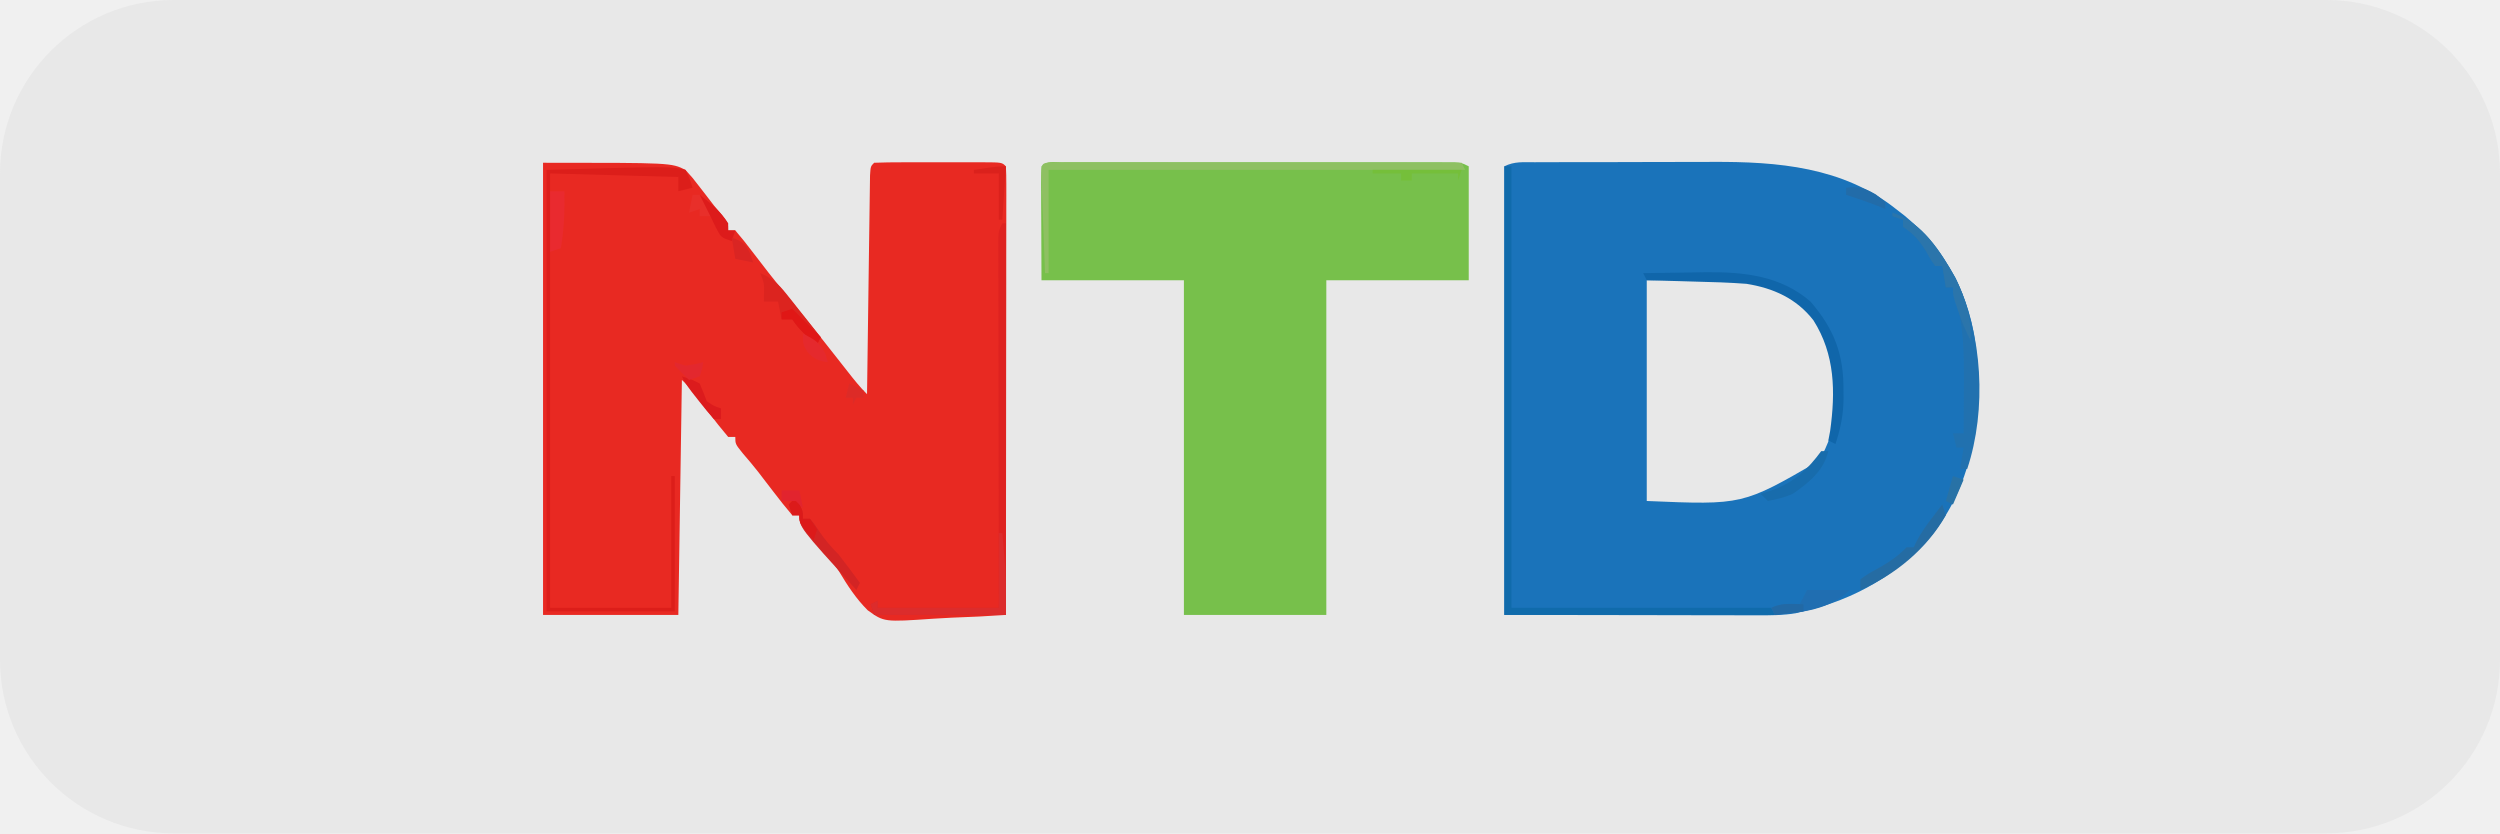
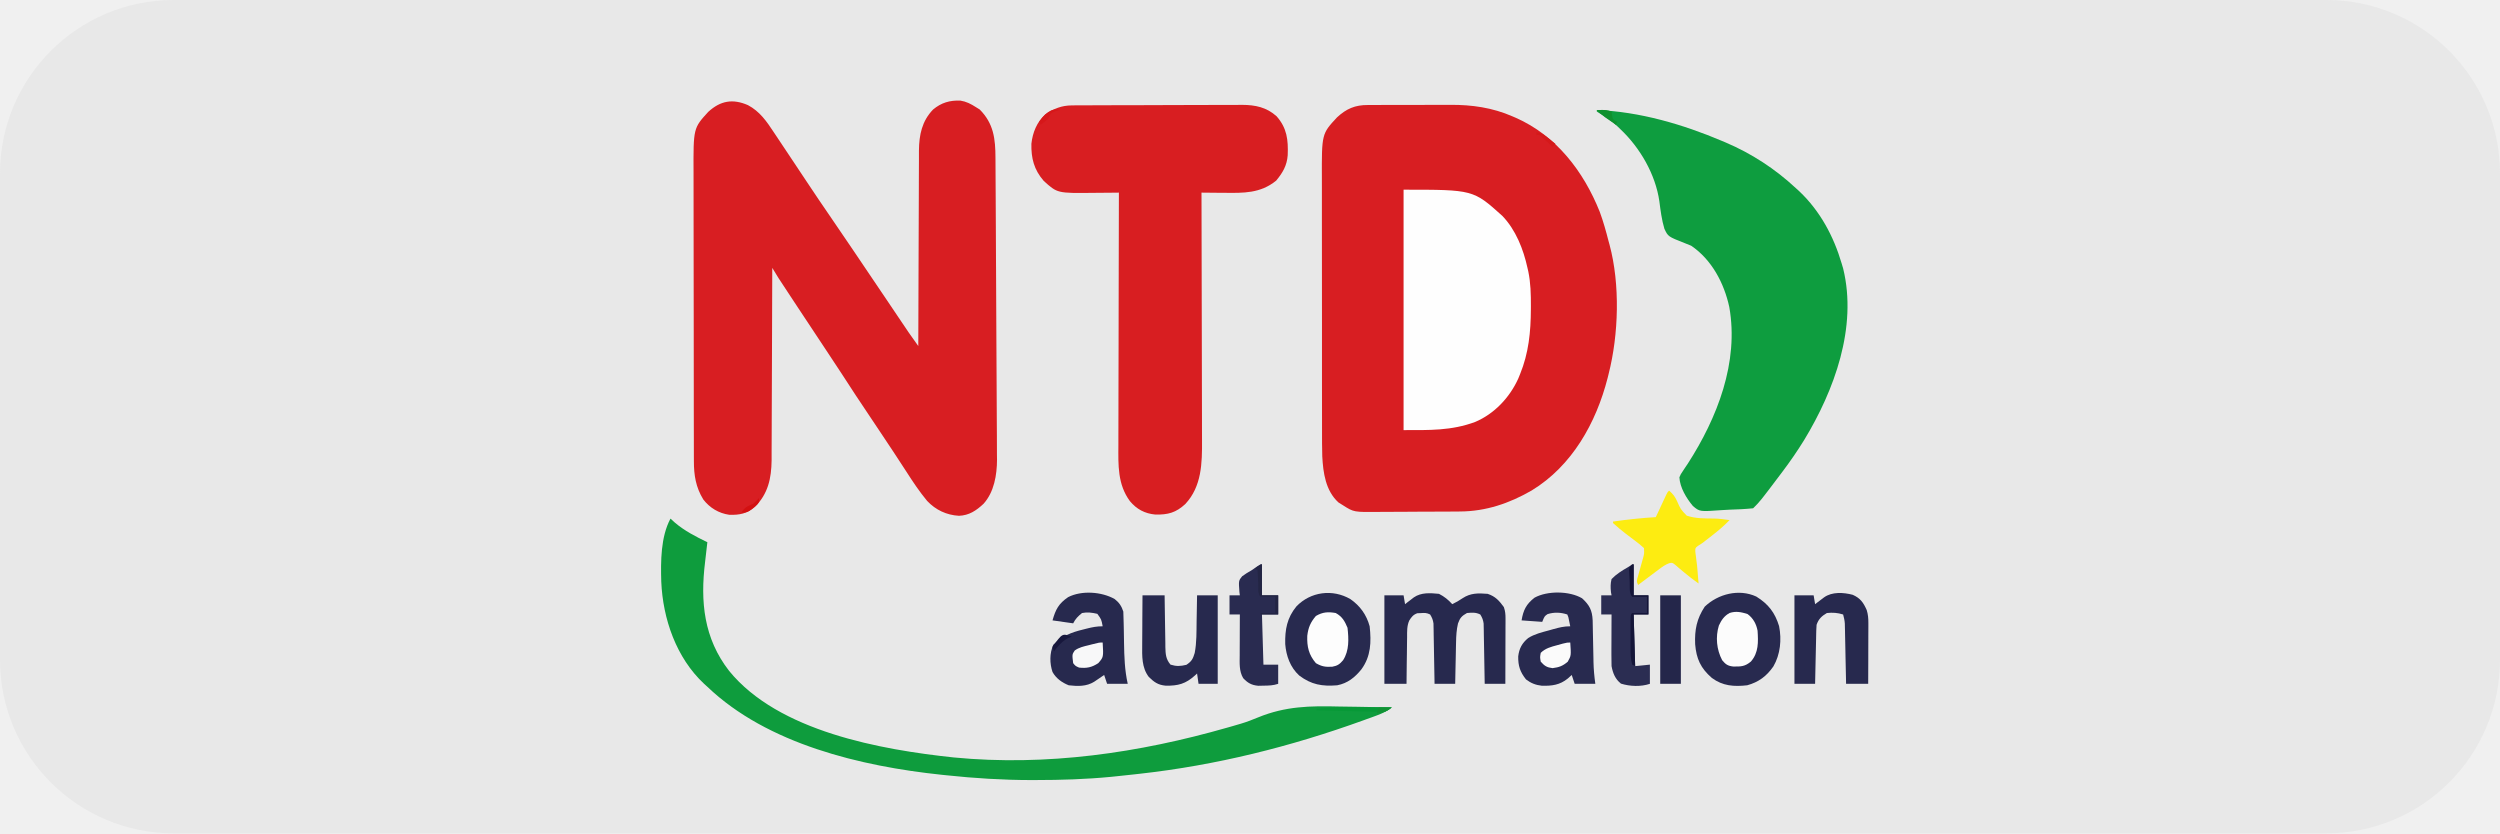
<svg xmlns="http://www.w3.org/2000/svg" width="144" height="48" viewBox="0 0 144 48" fill="none">
-   <g clip-path="url(#clip0_268_148)">
+   <g clip-path="url(#clip0_274_185)">
    <rect width="144" height="48" rx="10" fill="#E8E8E8" />
-     <path d="M31.279 9.375C38.662 9.375 38.662 9.375 39.482 9.785C39.893 10.238 39.893 10.238 40.303 10.772C40.438 10.947 40.573 11.122 40.713 11.302C40.848 11.478 40.984 11.654 41.123 11.836C41.352 12.11 41.352 12.11 41.584 12.39C41.943 12.861 41.943 12.861 41.943 13.272C42.079 13.272 42.214 13.272 42.353 13.272C42.699 13.674 43.021 14.079 43.34 14.502C43.544 14.767 43.749 15.032 43.953 15.297C44.06 15.436 44.168 15.575 44.278 15.718C44.822 16.416 45.382 17.099 45.942 17.783C46.919 18.979 47.881 20.186 48.829 21.405C49.184 21.861 49.532 22.296 49.941 22.705C49.944 22.541 49.946 22.377 49.948 22.208C49.968 20.666 49.989 19.124 50.011 17.582C50.022 16.789 50.033 15.996 50.043 15.203C50.053 14.439 50.064 13.674 50.075 12.91C50.08 12.617 50.083 12.325 50.087 12.033C50.092 11.624 50.098 11.216 50.104 10.808C50.108 10.576 50.111 10.343 50.114 10.103C50.147 9.58 50.147 9.58 50.352 9.375C50.896 9.354 51.435 9.347 51.979 9.348C52.142 9.348 52.306 9.348 52.474 9.347C52.819 9.347 53.165 9.348 53.51 9.348C54.041 9.35 54.571 9.348 55.102 9.347C55.437 9.347 55.772 9.348 56.107 9.348C56.266 9.348 56.426 9.347 56.591 9.347C57.711 9.352 57.711 9.352 57.94 9.58C57.959 9.915 57.964 10.251 57.964 10.586C57.965 10.912 57.965 10.912 57.965 11.246C57.964 11.486 57.964 11.727 57.963 11.976C57.963 12.228 57.963 12.48 57.963 12.739C57.963 13.432 57.962 14.126 57.96 14.819C57.959 15.543 57.959 16.266 57.959 16.99C57.958 18.361 57.956 19.732 57.954 21.104C57.952 22.664 57.951 24.225 57.95 25.786C57.948 28.997 57.944 32.209 57.94 35.42C56.9 35.492 55.863 35.543 54.822 35.578C54.469 35.592 54.116 35.612 53.764 35.637C50.925 35.833 50.925 35.833 49.979 35.151C49.312 34.487 48.819 33.731 48.338 32.927C47.929 32.289 47.429 31.732 46.929 31.165C46.045 30.136 46.045 30.136 46.045 29.678C45.91 29.678 45.774 29.678 45.635 29.678C45.256 29.232 44.898 28.785 44.545 28.319C44.35 28.064 44.154 27.81 43.958 27.555C43.815 27.367 43.815 27.367 43.668 27.176C43.386 26.816 43.092 26.469 42.793 26.123C42.353 25.576 42.353 25.576 42.353 25.166C42.218 25.166 42.083 25.166 41.943 25.166C41.552 24.703 41.181 24.239 40.815 23.756C40.613 23.492 40.41 23.227 40.207 22.963C40.117 22.845 40.027 22.727 39.935 22.605C39.674 22.266 39.674 22.266 39.277 21.885C39.21 26.352 39.142 30.818 39.072 35.42C36.501 35.42 33.929 35.42 31.279 35.42C31.279 26.825 31.279 18.23 31.279 9.375Z" fill="#E82922" />
-     <path d="M88.398 9.345C88.604 9.344 88.604 9.344 88.815 9.343C89.271 9.341 89.728 9.34 90.185 9.34C90.504 9.339 90.823 9.339 91.142 9.338C91.813 9.337 92.484 9.336 93.155 9.337C94.007 9.337 94.859 9.334 95.711 9.33C96.372 9.328 97.032 9.328 97.693 9.328C98.006 9.327 98.32 9.326 98.633 9.325C102.392 9.307 106.157 9.611 109.209 12.04C109.462 12.236 109.462 12.236 109.719 12.435C112.112 14.422 113.524 17.101 113.829 20.19C114.126 24.02 113.743 27.667 111.304 30.792C109.311 33.099 106.85 34.523 103.877 35.214C103.732 35.25 103.586 35.285 103.436 35.322C102.705 35.444 101.987 35.446 101.248 35.443C101.087 35.443 100.927 35.443 100.761 35.443C100.243 35.443 99.725 35.441 99.207 35.44C98.887 35.439 98.566 35.439 98.245 35.439C97.059 35.438 95.873 35.435 94.687 35.432C92.035 35.428 89.383 35.424 86.65 35.419C86.65 26.892 86.65 18.365 86.65 9.58C87.238 9.286 87.741 9.347 88.398 9.345ZM94.853 16.142C94.853 20.338 94.853 24.534 94.853 28.857C100.38 29.091 100.38 29.091 104.761 26.55C105.871 24.742 105.996 22.588 105.627 20.528C105.148 18.877 104.163 17.657 102.712 16.759C100.143 15.643 97.757 16.142 94.853 16.142Z" fill="#1A73BA" />
-     <path d="M61.128 9.349C61.33 9.348 61.531 9.348 61.739 9.347C62.073 9.348 62.073 9.348 62.414 9.348C62.648 9.348 62.881 9.347 63.122 9.347C63.898 9.346 64.674 9.347 65.449 9.347C65.986 9.347 66.523 9.347 67.059 9.347C68.186 9.347 69.313 9.347 70.439 9.348C71.743 9.349 73.047 9.349 74.35 9.348C75.603 9.347 76.855 9.347 78.107 9.347C78.641 9.347 79.175 9.347 79.709 9.347C80.453 9.346 81.198 9.347 81.943 9.348C82.166 9.348 82.388 9.347 82.618 9.347C82.921 9.348 82.921 9.348 83.23 9.349C83.407 9.349 83.583 9.349 83.765 9.349C84.189 9.375 84.189 9.375 84.599 9.58C84.599 11.745 84.599 13.911 84.599 16.142C81.892 16.142 79.185 16.142 76.396 16.142C76.396 22.504 76.396 28.865 76.396 35.42C73.689 35.42 70.982 35.42 68.193 35.42C68.193 29.058 68.193 22.697 68.193 16.142C65.486 16.142 62.779 16.142 59.99 16.142C59.986 15.064 59.981 13.985 59.977 12.874C59.975 12.533 59.974 12.192 59.971 11.841C59.971 11.575 59.971 11.309 59.97 11.035C59.968 10.824 59.968 10.824 59.967 10.609C59.967 10.266 59.977 9.923 59.99 9.58C60.32 9.25 60.672 9.349 61.128 9.349Z" fill="#77C04B" />
-     <path d="M86.65 9.58C86.786 9.58 86.921 9.58 87.061 9.58C87.061 17.972 87.061 26.364 87.061 35.01C92.001 35.01 96.941 35.01 102.031 35.01C102.099 35.145 102.167 35.281 102.236 35.42C97.093 35.42 91.95 35.42 86.65 35.42C86.65 26.893 86.65 18.366 86.65 9.58Z" fill="#106BAB" />
-     <path d="M57.734 12.861C57.802 12.861 57.87 12.861 57.94 12.861C57.94 20.306 57.94 27.75 57.94 35.42C55.435 35.42 52.931 35.42 50.352 35.42C50.284 35.217 50.216 35.014 50.147 34.805C50.349 34.703 50.349 34.703 50.557 34.6C50.557 34.735 50.557 34.87 50.557 35.01C52.858 35.01 55.159 35.01 57.529 35.01C57.528 34.353 57.527 33.697 57.526 33.021C57.523 30.857 57.52 28.692 57.519 26.528C57.518 25.215 57.516 23.903 57.514 22.59C57.512 21.324 57.51 20.058 57.51 18.792C57.51 18.308 57.509 17.825 57.508 17.341C57.506 16.665 57.506 15.989 57.506 15.314C57.505 15.112 57.505 14.91 57.504 14.702C57.504 14.519 57.504 14.335 57.505 14.146C57.504 13.986 57.504 13.826 57.504 13.661C57.529 13.271 57.529 13.271 57.734 12.861Z" fill="#DE2220" />
-     <path d="M60.595 9.35C60.772 9.35 60.949 9.35 61.131 9.35C61.434 9.35 61.434 9.35 61.744 9.35C61.967 9.35 62.191 9.351 62.421 9.352C62.655 9.352 62.889 9.352 63.13 9.352C63.908 9.352 64.686 9.354 65.464 9.355C66.002 9.355 66.539 9.356 67.077 9.356C68.35 9.357 69.624 9.358 70.897 9.36C72.346 9.363 73.795 9.364 75.244 9.365C78.226 9.367 81.208 9.371 84.189 9.375C84.291 9.578 84.291 9.578 84.395 9.785C76.477 9.785 68.558 9.785 60.401 9.785C60.401 11.748 60.401 13.71 60.401 15.732C60.333 15.732 60.265 15.732 60.195 15.732C60.161 14.86 60.128 13.988 60.096 13.115C60.086 12.818 60.074 12.521 60.062 12.224C60.046 11.798 60.03 11.372 60.015 10.946C60.005 10.689 59.996 10.433 59.986 10.168C59.992 9.388 59.992 9.388 60.595 9.35Z" fill="#8EC062" />
-     <path d="M39.482 9.785C39.739 10.31 39.739 10.31 39.893 10.81C39.622 10.878 39.351 10.945 39.072 11.015C39.072 10.744 39.072 10.474 39.072 10.195C36.636 10.127 34.2 10.059 31.689 9.99C31.689 18.246 31.689 26.503 31.689 35.009C33.99 35.009 36.291 35.009 38.662 35.009C38.662 32.505 38.662 30.001 38.662 27.421C38.73 27.421 38.797 27.421 38.867 27.421C38.867 29.993 38.867 32.565 38.867 35.214C36.431 35.214 33.995 35.214 31.484 35.214C31.484 26.823 31.484 18.431 31.484 9.785C38.662 9.58 38.662 9.58 39.482 9.785Z" fill="#DC1E1A" />
-     <path d="M109.004 12.246C110.714 12.815 111.777 14.48 112.63 16C114.201 19.216 114.45 23.592 113.311 27.012C113.175 27.012 113.04 27.012 112.9 27.012C112.968 26.606 113.036 26.2 113.105 25.781C112.97 25.781 112.835 25.781 112.695 25.781C112.628 25.511 112.56 25.24 112.49 24.961C112.693 24.961 112.896 24.961 113.105 24.961C113.111 24.179 113.115 23.397 113.118 22.615C113.12 22.396 113.122 22.177 113.123 21.951C113.128 20.366 113.102 18.796 112.682 17.258C112.587 16.909 112.587 16.909 112.49 16.553C112.355 16.553 112.22 16.553 112.08 16.553C112.012 16.147 111.945 15.741 111.875 15.322C111.74 15.322 111.604 15.322 111.465 15.322C111.229 14.985 111.229 14.985 110.978 14.54C110.591 13.89 110.255 13.49 109.619 13.066C109.619 12.931 109.619 12.796 109.619 12.656C109.416 12.589 109.213 12.521 109.004 12.451C109.004 12.383 109.004 12.316 109.004 12.246Z" fill="#2171AF" />
-     <path d="M94.648 15.733C95.458 15.717 96.267 15.706 97.077 15.699C97.485 15.694 97.893 15.686 98.301 15.678C100.474 15.662 102.587 15.891 104.287 17.373C105.643 18.948 106.208 20.412 106.184 22.5C106.186 22.707 106.186 22.707 106.189 22.918C106.185 23.884 106.02 24.669 105.723 25.576C105.52 25.475 105.52 25.475 105.312 25.371C105.346 25.194 105.38 25.016 105.415 24.833C105.728 22.566 105.701 20.418 104.454 18.45C103.479 17.192 102.144 16.596 100.596 16.348C99.605 16.272 98.615 16.244 97.622 16.22C97.356 16.212 97.089 16.204 96.815 16.196C96.161 16.176 95.507 16.159 94.853 16.143C94.786 16.007 94.718 15.872 94.648 15.733Z" fill="#1066AA" />
-     <path d="M57.529 30.703C57.597 30.703 57.665 30.703 57.734 30.703C57.77 31.105 57.803 31.506 57.837 31.908C57.856 32.132 57.875 32.355 57.895 32.586C57.949 33.529 57.94 34.475 57.94 35.42C55.435 35.42 52.931 35.42 50.352 35.42C50.284 35.217 50.216 35.014 50.147 34.805C50.282 34.737 50.417 34.669 50.557 34.6C50.557 34.735 50.557 34.87 50.557 35.01C52.858 35.01 55.159 35.01 57.529 35.01C57.529 33.589 57.529 32.167 57.529 30.703Z" fill="#DC2C2C" />
-     <path d="M109.004 12.246C110.736 12.822 111.77 14.501 112.643 16.029C113.217 17.197 113.557 18.324 113.516 19.629C113.212 19.052 112.977 18.479 112.772 17.86C112.719 17.701 112.665 17.542 112.61 17.378C112.49 16.963 112.49 16.963 112.49 16.553C112.355 16.553 112.22 16.553 112.08 16.553C112.012 16.147 111.945 15.741 111.875 15.322C111.74 15.322 111.604 15.322 111.465 15.322C111.229 14.985 111.229 14.985 110.978 14.54C110.591 13.89 110.255 13.49 109.619 13.066C109.619 12.931 109.619 12.796 109.619 12.656C109.416 12.589 109.213 12.521 109.004 12.451C109.004 12.383 109.004 12.316 109.004 12.246Z" fill="#2B75AB" />
-     <path d="M111.875 29.062C111.943 29.265 112.01 29.469 112.08 29.678C110.992 31.607 109.161 33.11 107.158 33.984C107.158 33.781 107.158 33.578 107.158 33.369C107.585 33.062 107.585 33.062 108.145 32.754C108.8 32.391 109.3 32.053 109.824 31.523C109.96 31.523 110.095 31.523 110.234 31.523C110.289 31.406 110.343 31.289 110.399 31.168C110.656 30.681 110.951 30.268 111.285 29.831C111.396 29.687 111.506 29.542 111.62 29.392C111.704 29.284 111.788 29.175 111.875 29.062Z" fill="#256CA3" />
-     <path d="M104.082 33.984C104.894 33.984 105.706 33.984 106.543 33.984C105.41 35.117 103.787 35.276 102.236 35.42C102.169 35.285 102.101 35.149 102.031 35.01C102.587 34.732 103.059 34.791 103.672 34.805C103.807 34.534 103.943 34.263 104.082 33.984Z" fill="#206EB1" />
-     <path d="M43.789 15.732C44.456 16.018 44.823 16.334 45.273 16.9C45.449 17.12 45.449 17.12 45.629 17.345C45.81 17.575 45.81 17.575 45.994 17.809C46.117 17.963 46.241 18.118 46.368 18.277C46.672 18.659 46.974 19.041 47.275 19.424C47.208 19.559 47.14 19.695 47.07 19.834C46.474 19.379 46.054 19.028 45.635 18.398C45.432 18.398 45.229 18.398 45.02 18.398C44.952 18.06 44.884 17.722 44.815 17.373C44.544 17.373 44.273 17.373 43.994 17.373C43.998 17.216 44.003 17.06 44.007 16.899C44.021 16.327 44.021 16.327 43.789 15.732Z" fill="#DC241F" />
-     <path d="M31.689 11.016C31.96 11.016 32.231 11.016 32.51 11.016C32.533 12.135 32.493 13.193 32.305 14.297C32.102 14.365 31.899 14.432 31.689 14.502C31.689 13.351 31.689 12.201 31.689 11.016Z" fill="#E92A2F" />
-     <path d="M45.84 28.652C46.25 29.421 46.25 29.421 46.25 29.883C46.385 29.883 46.521 29.883 46.66 29.883C46.903 30.175 46.903 30.175 47.16 30.562C47.505 31.078 47.862 31.497 48.301 31.934C48.523 32.217 48.741 32.503 48.955 32.792C49.063 32.939 49.172 33.086 49.284 33.237C49.365 33.348 49.447 33.46 49.531 33.574C49.464 33.71 49.396 33.845 49.326 33.984C46.045 30.372 46.045 30.372 46.045 29.678C45.91 29.678 45.774 29.678 45.635 29.678C45.567 29.475 45.499 29.272 45.43 29.062C45.565 28.927 45.7 28.792 45.84 28.652Z" fill="#D32424" />
-     <path d="M104.902 25.986C105.038 25.986 105.173 25.986 105.312 25.986C105.035 27.131 104.193 27.799 103.262 28.447C102.772 28.657 102.353 28.759 101.826 28.857C101.691 28.722 101.555 28.587 101.416 28.447C101.661 28.367 101.907 28.287 102.159 28.204C103.38 27.746 104.128 27.032 104.902 25.986Z" fill="#186CAC" />
-     <path d="M79.062 9.785C80.754 9.785 82.446 9.785 84.189 9.785C84.122 9.988 84.054 10.191 83.984 10.4C83.984 10.265 83.984 10.13 83.984 9.99C83.105 9.99 82.225 9.99 81.318 9.99C81.318 10.126 81.318 10.261 81.318 10.4C81.115 10.4 80.912 10.4 80.703 10.4C80.703 10.265 80.703 10.13 80.703 9.99C80.162 9.99 79.62 9.99 79.062 9.99C79.062 9.923 79.062 9.855 79.062 9.785Z" fill="#75BF3A" />
-     <path d="M40.303 11.221C40.954 11.713 41.504 12.168 41.943 12.861C41.943 12.997 41.943 13.132 41.943 13.271C42.079 13.271 42.214 13.271 42.353 13.271C42.286 13.475 42.218 13.678 42.148 13.887C41.533 13.682 41.533 13.682 41.226 13.092C41.124 12.881 41.023 12.669 40.918 12.451C40.804 12.337 40.69 12.223 40.572 12.105C40.483 12.016 40.394 11.928 40.303 11.836C40.303 11.633 40.303 11.43 40.303 11.221Z" fill="#DD1B1B" />
-     <path d="M39.277 21.68C39.764 21.821 39.764 21.821 40.303 22.09C40.447 22.429 40.584 22.77 40.713 23.115C41.127 23.391 41.127 23.391 41.533 23.525C41.533 23.728 41.533 23.931 41.533 24.141C41.398 24.141 41.263 24.141 41.123 24.141C40.833 23.819 40.557 23.483 40.29 23.141C40.144 22.955 39.998 22.77 39.847 22.578C39.482 22.09 39.482 22.09 39.277 21.68Z" fill="#DC1B1D" />
-     <path d="M57.94 9.58C57.872 10.595 57.804 11.61 57.734 12.656C57.667 12.656 57.599 12.656 57.529 12.656C57.529 11.777 57.529 10.897 57.529 9.99C57.056 9.99 56.582 9.99 56.094 9.99C56.094 9.923 56.094 9.855 56.094 9.785C57.478 9.58 57.478 9.58 57.94 9.58Z" fill="#DB211C" />
-     <path d="M45.635 17.783C46.182 18.33 46.728 18.877 47.275 19.424C47.208 19.559 47.14 19.695 47.07 19.834C46.474 19.379 46.054 19.028 45.635 18.398C45.432 18.398 45.229 18.398 45.02 18.398C45.02 18.263 45.02 18.128 45.02 17.988C45.223 17.921 45.426 17.853 45.635 17.783Z" fill="#E01716" />
-     <path d="M45.84 28.652C46.25 29.421 46.25 29.421 46.25 29.883C46.385 29.883 46.521 29.883 46.66 29.883C46.863 30.187 46.863 30.187 47.07 30.498C47.003 30.701 46.935 30.904 46.865 31.113C46.045 30.139 46.045 30.139 46.045 29.678C45.91 29.678 45.774 29.678 45.635 29.678C45.567 29.475 45.499 29.272 45.43 29.062C45.565 28.927 45.7 28.792 45.84 28.652Z" fill="#DC1A1A" />
-     <path d="M106.338 10.811C107.084 10.723 107.373 10.816 108.043 11.195C108.224 11.339 108.406 11.483 108.594 11.631C108.594 11.767 108.594 11.902 108.594 12.041C108.45 11.982 108.306 11.923 108.158 11.862C107.557 11.627 106.951 11.421 106.338 11.221C106.338 11.086 106.338 10.95 106.338 10.811Z" fill="#226CA9" />
-     <path d="M38.867 20.859C39.07 20.927 39.273 20.995 39.482 21.064C40.023 20.984 40.023 20.984 40.508 20.859C40.444 21.257 40.444 21.257 40.303 21.68C40.1 21.747 39.897 21.815 39.688 21.885C39.41 21.616 39.136 21.342 38.867 21.064C38.867 20.997 38.867 20.929 38.867 20.859Z" fill="#E3282E" />
-     <path d="M46.25 19.219C46.9 19.544 47.221 19.722 47.545 20.385C47.591 20.542 47.638 20.698 47.685 20.859C47.121 20.782 46.902 20.694 46.506 20.27C46.25 19.834 46.25 19.834 46.25 19.219Z" fill="#E5292D" />
-     <path d="M42.148 13.682C42.762 13.907 42.937 14.025 43.225 14.63C43.276 14.791 43.327 14.952 43.379 15.117C43.041 15.05 42.702 14.982 42.353 14.912C42.286 14.506 42.218 14.1 42.148 13.682Z" fill="#DA2523" />
-     <path d="M45.02 28.242C45.358 28.242 45.696 28.242 46.045 28.242C46.113 28.581 46.18 28.919 46.25 29.268C46.115 29.132 45.979 28.997 45.84 28.857C45.569 28.857 45.298 28.857 45.02 28.857C45.02 28.654 45.02 28.451 45.02 28.242Z" fill="#E2242E" />
-     <path d="M103.877 34.805C103.877 34.94 103.877 35.075 103.877 35.215C103.336 35.282 102.794 35.35 102.236 35.42C102.169 35.285 102.101 35.149 102.031 35.01C102.638 34.707 103.209 34.792 103.877 34.805Z" fill="#2269A5" />
-     <path d="M39.893 11.221C40.028 11.221 40.163 11.221 40.303 11.221C40.506 11.627 40.709 12.033 40.918 12.451C40.715 12.451 40.512 12.451 40.303 12.451C40.303 12.316 40.303 12.181 40.303 12.041C40.1 12.109 39.897 12.176 39.688 12.246C39.755 11.908 39.823 11.569 39.893 11.221Z" fill="#E82F2A" />
-     <path d="M48.916 22.09C49.187 22.225 49.457 22.36 49.736 22.5C49.736 22.635 49.736 22.771 49.736 22.91C49.601 22.91 49.466 22.91 49.326 22.91C49.258 23.046 49.191 23.181 49.121 23.32C49.121 23.185 49.121 23.05 49.121 22.91C48.986 22.91 48.85 22.91 48.711 22.91C48.779 22.64 48.846 22.369 48.916 22.09Z" fill="#DD2B27" />
-     <path d="M112.49 27.422C112.693 27.49 112.896 27.557 113.105 27.627C112.801 28.337 112.801 28.337 112.49 29.062C112.355 28.995 112.22 28.927 112.08 28.857C112.215 28.384 112.351 27.91 112.49 27.422Z" fill="#2872A6" />
+     <g clip-path="url(#clip1_274_185)">
+       <path d="M78.795 6.049C78.859 6.048 78.924 6.048 78.99 6.047C79.2 6.045 79.41 6.046 79.621 6.046C79.769 6.046 79.917 6.045 80.065 6.045C80.376 6.044 80.686 6.044 80.996 6.045C81.39 6.046 81.784 6.044 82.177 6.042C82.483 6.04 82.79 6.04 83.096 6.041C83.241 6.041 83.385 6.04 83.53 6.039C84.78 6.031 85.967 6.199 87.122 6.704C87.182 6.73 87.242 6.755 87.303 6.782C89.642 7.811 91.216 9.874 92.145 12.2C92.351 12.757 92.508 13.325 92.655 13.899C92.682 13.997 92.682 13.997 92.71 14.097C93.323 16.376 93.237 19.266 92.655 21.546C92.637 21.619 92.619 21.693 92.6 21.768C91.94 24.35 90.554 26.836 88.222 28.253C86.941 28.993 85.582 29.456 84.09 29.462C84.027 29.463 83.963 29.463 83.898 29.464C83.689 29.466 83.481 29.467 83.273 29.468C83.201 29.468 83.13 29.468 83.056 29.469C82.677 29.47 82.298 29.472 81.92 29.472C81.53 29.473 81.141 29.476 80.751 29.48C80.45 29.482 80.149 29.483 79.847 29.483C79.704 29.483 79.56 29.484 79.417 29.486C77.98 29.501 77.98 29.501 77.362 29.108C77.273 29.051 77.183 28.995 77.091 28.938C76.353 28.261 76.212 27.231 76.163 26.284C76.147 25.767 76.149 25.251 76.149 24.734C76.149 24.561 76.149 24.389 76.148 24.216C76.147 23.751 76.147 23.286 76.147 22.821C76.147 22.431 76.147 22.042 76.146 21.652C76.145 20.733 76.145 19.814 76.146 18.894C76.146 17.948 76.145 17.002 76.144 16.056C76.142 15.241 76.141 14.427 76.142 13.612C76.142 13.126 76.142 12.64 76.141 12.155C76.139 11.698 76.14 11.242 76.141 10.785C76.141 10.618 76.141 10.452 76.14 10.285C76.13 7.711 76.13 7.711 77.01 6.763C77.552 6.26 78.056 6.044 78.795 6.049Z" fill="#D81E22" />
+       <path d="M43.082 6.056C43.761 6.416 44.154 6.984 44.567 7.612C44.696 7.805 44.825 7.999 44.953 8.191C45.223 8.595 45.492 8.999 45.761 9.403C45.916 9.638 46.072 9.872 46.228 10.106C46.307 10.224 46.385 10.342 46.464 10.46C46.928 11.159 47.397 11.855 47.874 12.546C48.291 13.15 48.702 13.758 49.113 14.367C49.196 14.489 49.278 14.612 49.361 14.734C49.84 15.443 50.319 16.152 50.797 16.861C50.901 17.016 51.005 17.17 51.11 17.325C51.312 17.624 51.513 17.924 51.715 18.223C51.808 18.361 51.901 18.499 51.994 18.637C52.036 18.699 52.078 18.761 52.121 18.825C52.16 18.884 52.2 18.943 52.241 19.003C52.275 19.054 52.309 19.104 52.344 19.156C52.524 19.417 52.709 19.674 52.894 19.932C52.894 19.87 52.894 19.808 52.894 19.745C52.897 18.239 52.902 16.733 52.909 15.228C52.913 14.5 52.915 13.772 52.917 13.044C52.918 12.409 52.92 11.774 52.924 11.139C52.926 10.803 52.927 10.467 52.927 10.131C52.927 9.814 52.928 9.498 52.931 9.181C52.932 9.01 52.931 8.84 52.931 8.67C52.941 7.768 53.102 6.976 53.745 6.309C54.214 5.915 54.713 5.769 55.322 5.795C55.66 5.849 55.922 5.985 56.207 6.168C56.281 6.214 56.354 6.259 56.43 6.306C57.239 7.116 57.337 8.006 57.339 9.095C57.339 9.211 57.34 9.327 57.341 9.443C57.344 9.759 57.345 10.075 57.346 10.391C57.347 10.727 57.35 11.062 57.352 11.398C57.356 12.043 57.359 12.689 57.362 13.334C57.364 13.851 57.367 14.368 57.369 14.886C57.37 14.995 57.37 14.995 57.37 15.107C57.371 15.254 57.372 15.402 57.373 15.549C57.38 16.845 57.385 18.14 57.391 19.436C57.395 20.383 57.4 21.33 57.406 22.278C57.41 22.904 57.413 23.529 57.415 24.155C57.416 24.484 57.418 24.812 57.421 25.14C57.423 25.489 57.424 25.837 57.424 26.186C57.425 26.281 57.426 26.377 57.428 26.476C57.425 27.355 57.263 28.343 56.653 29.017C56.234 29.41 55.82 29.688 55.235 29.71C54.518 29.667 53.899 29.377 53.403 28.853C52.966 28.325 52.587 27.761 52.219 27.185C51.718 26.406 51.205 25.636 50.69 24.866C49.198 22.636 49.198 22.636 48.473 21.514C48.179 21.061 47.881 20.611 47.581 20.162C47.047 19.362 46.517 18.56 45.988 17.757C45.834 17.523 45.68 17.288 45.525 17.055C45.426 16.904 45.327 16.754 45.228 16.603C45.16 16.5 45.16 16.5 45.09 16.394C45.047 16.329 45.005 16.264 44.961 16.197C44.924 16.141 44.886 16.085 44.848 16.027C44.722 15.83 44.602 15.629 44.483 15.429C44.482 15.489 44.482 15.55 44.482 15.613C44.479 17.094 44.474 18.576 44.467 20.057C44.464 20.774 44.461 21.49 44.459 22.207C44.458 22.832 44.456 23.457 44.452 24.081C44.45 24.412 44.449 24.742 44.449 25.073C44.449 25.385 44.448 25.697 44.445 26.009C44.444 26.176 44.444 26.343 44.445 26.511C44.433 27.555 44.239 28.442 43.487 29.195C43.031 29.588 42.593 29.671 42.005 29.652C41.397 29.564 40.885 29.255 40.51 28.77C40.078 28.067 39.967 27.368 39.968 26.56C39.967 26.483 39.967 26.406 39.967 26.326C39.966 26.068 39.966 25.81 39.966 25.552C39.965 25.367 39.965 25.182 39.965 24.997C39.964 24.494 39.963 23.991 39.962 23.488C39.962 23.174 39.962 22.859 39.962 22.545C39.96 21.561 39.96 20.576 39.959 19.592C39.959 19.48 39.959 19.368 39.959 19.253C39.959 19.196 39.959 19.14 39.959 19.082C39.959 18.117 39.957 17.152 39.955 16.187C39.953 15.309 39.952 14.431 39.952 13.553C39.952 13.029 39.952 12.505 39.95 11.981C39.949 11.487 39.948 10.994 39.949 10.501C39.949 10.32 39.949 10.139 39.948 9.959C39.937 7.381 39.937 7.381 40.798 6.441C41.505 5.795 42.21 5.677 43.082 6.056Z" fill="#D81E22" />
+       <path d="M61.759 6.07C61.851 6.07 61.943 6.069 62.038 6.068C62.139 6.068 62.24 6.068 62.343 6.068C62.45 6.067 62.556 6.067 62.666 6.066C63.019 6.064 63.371 6.063 63.724 6.063C63.846 6.062 63.967 6.062 64.089 6.061C64.661 6.06 65.233 6.059 65.805 6.058C66.464 6.057 67.123 6.055 67.781 6.051C68.291 6.049 68.802 6.048 69.312 6.047C69.616 6.047 69.92 6.046 70.225 6.044C70.564 6.042 70.904 6.042 71.244 6.043C71.344 6.042 71.444 6.041 71.546 6.04C72.307 6.044 72.948 6.176 73.528 6.693C74.132 7.375 74.207 8.058 74.172 8.943C74.126 9.543 73.883 9.95 73.507 10.405C72.597 11.142 71.633 11.119 70.517 11.106C70.39 11.105 70.262 11.104 70.135 11.104C69.825 11.102 69.516 11.099 69.206 11.095C69.206 11.175 69.206 11.254 69.207 11.336C69.212 13.272 69.216 15.208 69.219 17.144C69.22 18.081 69.222 19.017 69.225 19.953C69.228 20.77 69.229 21.586 69.23 22.403C69.23 22.835 69.231 23.267 69.233 23.698C69.234 24.106 69.235 24.513 69.235 24.921C69.235 25.069 69.235 25.218 69.236 25.367C69.245 26.675 69.22 28.02 68.275 29.03C67.739 29.53 67.276 29.653 66.551 29.639C65.945 29.583 65.474 29.335 65.083 28.866C64.37 27.899 64.412 26.787 64.419 25.64C64.419 25.481 64.419 25.322 64.419 25.163C64.419 24.734 64.42 24.304 64.422 23.875C64.424 23.425 64.424 22.976 64.424 22.526C64.425 21.676 64.427 20.825 64.43 19.975C64.433 19.006 64.434 18.038 64.435 17.069C64.438 15.078 64.442 13.087 64.448 11.095C64.373 11.096 64.298 11.097 64.221 11.098C63.939 11.101 63.656 11.103 63.374 11.105C63.253 11.106 63.131 11.107 63.01 11.108C60.901 11.133 60.901 11.133 60.115 10.416C59.559 9.771 59.391 9.12 59.408 8.281C59.48 7.631 59.721 7.04 60.2 6.593C60.716 6.253 61.139 6.073 61.759 6.07Z" fill="#D81E21" />
+       <path d="M91.976 6.338C94.441 6.431 96.939 7.164 99.197 8.122C99.26 8.148 99.322 8.175 99.387 8.202C100.895 8.844 102.246 9.724 103.445 10.841C103.51 10.9 103.575 10.959 103.642 11.02C104.842 12.159 105.616 13.605 106.079 15.174C106.108 15.272 106.137 15.37 106.167 15.471C106.993 18.853 105.657 22.482 103.918 25.348C103.533 25.971 103.122 26.569 102.681 27.153C102.628 27.224 102.628 27.224 102.574 27.296C101.384 28.875 101.384 28.875 100.981 29.277C100.524 29.325 100.066 29.344 99.606 29.358C99.452 29.364 99.297 29.373 99.143 29.385C97.902 29.474 97.902 29.474 97.512 29.146C97.139 28.704 96.764 28.084 96.733 27.493C96.809 27.315 96.809 27.315 96.931 27.136C96.976 27.068 97.021 27 97.067 26.929C97.116 26.856 97.166 26.783 97.217 26.707C98.914 24.073 100.173 20.861 99.606 17.68C99.308 16.31 98.599 14.96 97.413 14.154C97.294 14.103 97.174 14.055 97.053 14.009C96.079 13.626 96.079 13.626 95.869 13.177C95.715 12.659 95.647 12.127 95.579 11.592C95.354 10.034 94.466 8.509 93.335 7.442C93.273 7.383 93.212 7.324 93.149 7.263C92.823 6.965 92.482 6.725 92.1 6.503C92.039 6.463 92.039 6.463 91.976 6.423C91.976 6.395 91.976 6.367 91.976 6.338Z" fill="#0E9D3F" />
+       <path d="M80.846 10.926C84.858 10.926 84.858 10.926 86.535 12.435C87.31 13.242 87.747 14.354 87.982 15.429C88.005 15.527 88.005 15.527 88.028 15.627C88.168 16.3 88.182 16.958 88.179 17.643C88.179 17.701 88.179 17.759 88.178 17.819C88.173 19.111 88.052 20.338 87.558 21.546C87.524 21.629 87.49 21.713 87.455 21.799C86.965 22.889 86.078 23.837 84.969 24.304C83.6 24.813 82.329 24.774 80.846 24.774C80.846 20.204 80.846 15.634 80.846 10.926Z" fill="#FEFEFE" />
+       <path d="M38.62 29.872C38.701 29.946 38.781 30.019 38.864 30.095C39.426 30.576 40.081 30.912 40.744 31.231C40.703 31.608 40.661 31.985 40.614 32.361C40.33 34.654 40.539 36.771 41.999 38.645C44.841 42.134 50.74 43.184 54.946 43.63C60.271 44.144 65.594 43.374 70.714 41.905C70.811 41.877 70.909 41.849 71.009 41.821C71.108 41.792 71.206 41.763 71.308 41.733C71.36 41.718 71.412 41.703 71.466 41.687C71.811 41.584 72.141 41.459 72.473 41.319C74.043 40.678 75.463 40.652 77.127 40.695C77.472 40.703 77.816 40.706 78.16 40.71C78.829 40.718 79.497 40.731 80.166 40.747C79.892 40.96 79.646 41.084 79.319 41.204C79.218 41.242 79.116 41.279 79.011 41.318C78.901 41.358 78.79 41.398 78.679 41.437C78.623 41.458 78.566 41.478 78.507 41.5C74.338 43.008 70.049 44.081 65.638 44.57C65.529 44.582 65.42 44.595 65.308 44.607C64.974 44.644 64.639 44.679 64.305 44.714C64.207 44.724 64.108 44.734 64.007 44.745C62.56 44.886 61.112 44.93 59.659 44.931C59.535 44.932 59.535 44.932 59.41 44.932C57.766 44.931 56.142 44.829 54.508 44.655C54.368 44.641 54.368 44.641 54.226 44.626C49.603 44.139 44.2 42.863 40.744 39.558C40.68 39.499 40.615 39.441 40.549 39.381C38.952 37.889 38.18 35.646 38.089 33.505C38.056 32.336 38.053 30.93 38.62 29.872Z" fill="#0E9C3D" />
+       <path d="M82.885 34.205C83.192 34.361 83.419 34.544 83.649 34.8C83.865 34.7 84.051 34.588 84.249 34.455C84.712 34.15 85.15 34.163 85.689 34.205C86.138 34.355 86.351 34.597 86.623 34.97C86.706 35.218 86.718 35.377 86.718 35.636C86.718 35.761 86.718 35.761 86.718 35.888C86.717 35.978 86.717 36.068 86.716 36.16C86.716 36.252 86.716 36.344 86.716 36.439C86.716 36.733 86.714 37.028 86.713 37.322C86.713 37.521 86.713 37.721 86.712 37.92C86.711 38.409 86.71 38.898 86.708 39.388C86.316 39.388 85.923 39.388 85.519 39.388C85.516 39.224 85.516 39.224 85.513 39.058C85.507 38.654 85.499 38.249 85.492 37.845C85.488 37.67 85.485 37.496 85.483 37.321C85.479 37.069 85.474 36.818 85.469 36.567C85.468 36.488 85.467 36.41 85.466 36.33C85.464 36.257 85.462 36.184 85.461 36.108C85.46 36.044 85.458 35.98 85.457 35.914C85.43 35.708 85.373 35.57 85.264 35.394C85 35.263 84.79 35.285 84.499 35.309C84.198 35.477 84.096 35.588 83.98 35.913C83.896 36.279 83.875 36.616 83.869 36.99C83.868 37.059 83.866 37.128 83.864 37.199C83.859 37.417 83.855 37.635 83.851 37.853C83.848 38.002 83.845 38.15 83.841 38.299C83.833 38.662 83.826 39.025 83.819 39.388C83.427 39.388 83.034 39.388 82.63 39.388C82.627 39.224 82.627 39.224 82.625 39.058C82.618 38.654 82.611 38.249 82.603 37.845C82.6 37.67 82.597 37.496 82.594 37.321C82.59 37.069 82.585 36.818 82.58 36.567C82.579 36.488 82.578 36.41 82.577 36.33C82.575 36.257 82.574 36.184 82.572 36.108C82.571 36.044 82.57 35.98 82.569 35.914C82.541 35.708 82.484 35.57 82.375 35.394C82.171 35.293 82.059 35.3 81.833 35.315C81.735 35.319 81.735 35.319 81.635 35.323C81.398 35.41 81.306 35.533 81.173 35.743C81.033 36.055 81.049 36.38 81.049 36.716C81.047 36.792 81.046 36.869 81.045 36.948C81.04 37.191 81.039 37.434 81.037 37.678C81.034 37.843 81.032 38.009 81.029 38.174C81.023 38.579 81.019 38.983 81.016 39.388C80.595 39.388 80.174 39.388 79.741 39.388C79.741 37.705 79.741 36.023 79.741 34.29C80.106 34.29 80.47 34.29 80.846 34.29C80.874 34.458 80.902 34.626 80.931 34.8C80.977 34.764 81.023 34.728 81.07 34.691C81.131 34.645 81.192 34.598 81.255 34.55C81.315 34.504 81.375 34.457 81.437 34.41C81.864 34.115 82.386 34.156 82.885 34.205Z" fill="#27294E" />
+       <path d="M101.162 34.361C101.861 34.796 102.236 35.286 102.475 36.064C102.631 36.846 102.549 37.694 102.146 38.387C101.754 38.949 101.302 39.288 100.641 39.472C99.878 39.559 99.23 39.514 98.602 39.048C97.959 38.489 97.709 37.946 97.641 37.107C97.606 36.276 97.731 35.643 98.193 34.943C98.961 34.209 100.162 33.901 101.162 34.361Z" fill="#282A4F" />
+       <path d="M77.783 34.509C78.345 34.899 78.713 35.416 78.892 36.074C78.992 36.982 78.966 37.8 78.418 38.553C78.041 39.019 77.625 39.356 77.023 39.473C76.155 39.544 75.531 39.436 74.835 38.91C74.319 38.438 74.084 37.781 74.029 37.099C74.009 36.267 74.134 35.588 74.67 34.933C75.486 34.079 76.758 33.912 77.783 34.509Z" fill="#282A4F" />
+       <path d="M91.126 34.46C91.552 34.85 91.709 35.147 91.737 35.726C91.74 35.86 91.742 35.994 91.745 36.128C91.747 36.236 91.747 36.236 91.749 36.345C91.754 36.573 91.759 36.801 91.763 37.03C91.769 37.329 91.775 37.629 91.782 37.928C91.783 37.996 91.784 38.064 91.785 38.134C91.794 38.558 91.832 38.968 91.891 39.388C91.498 39.388 91.106 39.388 90.701 39.388C90.645 39.219 90.589 39.051 90.531 38.878C90.458 38.944 90.384 39.011 90.308 39.08C89.848 39.456 89.394 39.512 88.811 39.499C88.455 39.459 88.181 39.352 87.897 39.133C87.554 38.701 87.441 38.349 87.449 37.808C87.501 37.358 87.674 37.036 88.024 36.751C88.392 36.519 88.808 36.421 89.225 36.308C89.305 36.285 89.385 36.262 89.467 36.239C89.811 36.143 90.086 36.074 90.446 36.074C90.425 35.962 90.401 35.851 90.377 35.739C90.365 35.677 90.352 35.615 90.338 35.551C90.318 35.499 90.297 35.448 90.276 35.394C89.899 35.269 89.519 35.254 89.14 35.373C88.965 35.492 88.965 35.492 88.832 35.819C88.243 35.777 88.243 35.777 87.643 35.734C87.742 35.138 87.912 34.798 88.39 34.426C89.138 34.016 90.401 34.036 91.126 34.46Z" fill="#282A4F" />
+       <path d="M64.204 34.504C64.467 34.711 64.598 34.908 64.703 35.225C64.714 35.458 64.721 35.69 64.724 35.923C64.727 36.065 64.73 36.207 64.733 36.349C64.737 36.572 64.74 36.795 64.744 37.017C64.757 37.825 64.78 38.595 64.958 39.388C64.566 39.388 64.173 39.388 63.769 39.388C63.713 39.22 63.657 39.051 63.599 38.878C63.52 38.932 63.52 38.932 63.441 38.986C63.372 39.033 63.303 39.08 63.233 39.128C63.164 39.174 63.096 39.22 63.026 39.268C62.575 39.549 62.075 39.531 61.56 39.473C61.168 39.317 60.836 39.08 60.625 38.708C60.456 38.201 60.454 37.632 60.668 37.142C61.158 36.639 61.715 36.421 62.388 36.26C62.459 36.242 62.53 36.224 62.604 36.205C62.923 36.124 63.181 36.074 63.514 36.074C63.439 35.674 63.439 35.674 63.206 35.357C62.906 35.286 62.627 35.249 62.325 35.31C62.096 35.495 61.946 35.642 61.815 35.904C61.422 35.848 61.03 35.792 60.625 35.734C60.803 35.109 60.973 34.772 61.523 34.396C62.304 33.996 63.455 34.081 64.204 34.504Z" fill="#27294E" />
+       <path d="M96.139 28.258C96.359 28.45 96.478 28.596 96.598 28.866C96.806 29.337 96.806 29.337 97.158 29.702C97.662 29.873 98.203 29.863 98.73 29.867C99.032 29.874 99.324 29.914 99.622 29.957C99.302 30.291 98.963 30.578 98.597 30.86C98.545 30.9 98.493 30.941 98.44 30.983C98.389 31.022 98.338 31.061 98.286 31.102C98.238 31.14 98.19 31.177 98.141 31.216C98.008 31.316 98.008 31.316 97.8 31.444C97.645 31.565 97.645 31.565 97.65 31.783C97.667 31.907 97.667 31.907 97.684 32.033C97.695 32.123 97.705 32.213 97.716 32.305C97.728 32.399 97.74 32.494 97.753 32.591C97.77 32.782 97.786 32.973 97.801 33.164C97.808 33.25 97.815 33.335 97.822 33.423C97.83 33.516 97.83 33.516 97.838 33.61C97.742 33.54 97.647 33.469 97.551 33.398C97.49 33.352 97.428 33.307 97.365 33.26C97.219 33.147 97.076 33.031 96.936 32.912C96.825 32.819 96.825 32.819 96.712 32.724C96.643 32.664 96.575 32.605 96.504 32.543C96.324 32.403 96.324 32.403 96.151 32.439C95.93 32.52 95.771 32.633 95.582 32.774C95.511 32.828 95.439 32.881 95.365 32.936C95.291 32.992 95.217 33.048 95.14 33.106C95.027 33.19 95.027 33.19 94.912 33.277C94.726 33.416 94.54 33.555 94.355 33.695C94.244 33.475 94.288 33.401 94.354 33.168C94.374 33.097 94.393 33.026 94.413 32.953C94.434 32.879 94.455 32.805 94.477 32.729C94.518 32.583 94.558 32.437 94.598 32.291C94.617 32.227 94.635 32.162 94.654 32.095C94.707 31.887 94.707 31.887 94.694 31.571C94.512 31.404 94.336 31.26 94.137 31.115C94.028 31.032 93.918 30.949 93.809 30.866C93.757 30.827 93.704 30.787 93.65 30.747C93.392 30.551 93.15 30.344 92.91 30.127C92.91 30.099 92.91 30.071 92.91 30.042C93.732 29.924 94.545 29.836 95.374 29.787C95.394 29.744 95.414 29.701 95.435 29.656C95.526 29.461 95.617 29.265 95.709 29.07C95.74 29.002 95.772 28.934 95.805 28.864C95.835 28.799 95.865 28.734 95.897 28.667C95.939 28.577 95.939 28.577 95.982 28.485C96.054 28.343 96.054 28.343 96.139 28.258Z" fill="#FDEC11" />
+       <path d="M65.808 34.29C66.228 34.29 66.649 34.29 67.082 34.29C67.083 34.396 67.085 34.502 67.086 34.611C67.091 35.004 67.097 35.398 67.104 35.791C67.107 35.961 67.109 36.132 67.112 36.302C67.114 36.547 67.119 36.791 67.124 37.036C67.124 37.112 67.125 37.188 67.125 37.266C67.135 37.669 67.149 37.964 67.422 38.283C67.768 38.39 67.983 38.376 68.335 38.294C68.642 38.093 68.71 37.956 68.815 37.611C68.932 37.007 68.916 36.385 68.925 35.772C68.927 35.628 68.93 35.484 68.933 35.34C68.941 34.99 68.946 34.64 68.951 34.29C69.344 34.29 69.736 34.29 70.141 34.29C70.141 35.972 70.141 37.654 70.141 39.388C69.776 39.388 69.412 39.388 69.036 39.388C68.994 39.093 68.994 39.093 68.951 38.793C68.896 38.845 68.896 38.845 68.839 38.898C68.299 39.387 67.862 39.51 67.135 39.494C66.7 39.453 66.475 39.289 66.169 38.989C65.76 38.455 65.784 37.786 65.791 37.144C65.791 37.062 65.791 36.98 65.792 36.896C65.793 36.636 65.795 36.376 65.797 36.117C65.798 35.94 65.799 35.763 65.799 35.586C65.801 35.154 65.804 34.722 65.808 34.29Z" fill="#27294E" />
+       <path d="M106.716 34.26C107.156 34.455 107.33 34.705 107.523 35.14C107.6 35.391 107.619 35.615 107.618 35.877C107.618 35.955 107.618 36.033 107.618 36.114C107.618 36.198 107.617 36.281 107.617 36.368C107.617 36.454 107.616 36.54 107.616 36.629C107.616 36.904 107.615 37.18 107.614 37.455C107.613 37.642 107.613 37.828 107.613 38.015C107.612 38.473 107.61 38.93 107.608 39.388C107.188 39.388 106.767 39.388 106.334 39.388C106.332 39.279 106.33 39.17 106.328 39.058C106.32 38.654 106.311 38.25 106.302 37.846C106.299 37.671 106.295 37.496 106.292 37.321C106.287 37.069 106.281 36.818 106.276 36.567C106.274 36.489 106.273 36.41 106.272 36.33C106.269 36.22 106.269 36.22 106.266 36.108C106.264 36.012 106.264 36.012 106.262 35.914C106.249 35.732 106.213 35.57 106.164 35.395C105.847 35.293 105.561 35.275 105.229 35.31C104.934 35.48 104.745 35.659 104.635 35.989C104.625 36.103 104.62 36.216 104.617 36.33C104.616 36.398 104.614 36.466 104.612 36.536C104.61 36.646 104.61 36.646 104.608 36.758C104.606 36.833 104.604 36.908 104.603 36.985C104.597 37.225 104.592 37.465 104.587 37.704C104.583 37.867 104.58 38.03 104.576 38.192C104.567 38.591 104.558 38.989 104.55 39.388C104.157 39.388 103.765 39.388 103.36 39.388C103.36 37.706 103.36 36.023 103.36 34.29C103.725 34.29 104.089 34.29 104.465 34.29C104.493 34.458 104.521 34.627 104.55 34.8C104.62 34.746 104.62 34.746 104.693 34.691C104.785 34.621 104.785 34.621 104.879 34.55C104.94 34.504 105.001 34.458 105.064 34.41C105.524 34.077 106.182 34.121 106.716 34.26Z" fill="#27294E" />
+       <path d="M72.689 32.506C72.689 33.095 72.689 33.683 72.689 34.29C72.998 34.29 73.306 34.29 73.624 34.29C73.624 34.654 73.624 35.019 73.624 35.395C73.316 35.395 73.007 35.395 72.689 35.395C72.718 36.348 72.746 37.301 72.774 38.283C73.055 38.283 73.335 38.283 73.624 38.283C73.624 38.648 73.624 39.012 73.624 39.388C73.331 39.485 73.094 39.49 72.785 39.494C72.682 39.496 72.579 39.498 72.472 39.501C72.087 39.464 71.868 39.339 71.606 39.059C71.368 38.654 71.404 38.199 71.407 37.743C71.407 37.675 71.407 37.608 71.407 37.539C71.408 37.325 71.409 37.111 71.41 36.897C71.41 36.752 71.41 36.606 71.411 36.461C71.412 36.105 71.413 35.75 71.415 35.395C71.219 35.395 71.022 35.395 70.82 35.395C70.82 35.03 70.82 34.666 70.82 34.29C71.017 34.29 71.213 34.29 71.415 34.29C71.403 34.198 71.403 34.198 71.391 34.103C71.342 33.445 71.342 33.445 71.549 33.192C71.725 33.062 71.903 32.952 72.095 32.846C72.193 32.779 72.29 32.712 72.387 32.644C72.605 32.506 72.605 32.506 72.689 32.506Z" fill="#292B50" />
+       <path d="M94.1 32.506C94.1 33.095 94.1 33.683 94.1 34.29C94.38 34.29 94.66 34.29 94.949 34.29C94.949 34.654 94.949 35.019 94.949 35.395C94.669 35.395 94.388 35.395 94.1 35.395C94.128 36.376 94.156 37.357 94.185 38.368C94.605 38.326 94.605 38.326 95.034 38.283C95.034 38.648 95.034 39.012 95.034 39.388C94.509 39.563 93.892 39.54 93.367 39.377C93.036 39.116 92.901 38.774 92.825 38.368C92.818 38.139 92.815 37.913 92.817 37.684C92.817 37.619 92.817 37.553 92.817 37.486C92.818 37.277 92.819 37.069 92.82 36.86C92.82 36.718 92.821 36.577 92.821 36.435C92.822 36.088 92.823 35.741 92.825 35.395C92.629 35.395 92.433 35.395 92.231 35.395C92.231 35.03 92.231 34.666 92.231 34.29C92.427 34.29 92.623 34.29 92.825 34.29C92.814 34.23 92.803 34.171 92.792 34.109C92.763 33.833 92.76 33.626 92.825 33.355C93.102 33.068 93.416 32.874 93.76 32.676C94.015 32.506 94.015 32.506 94.1 32.506Z" fill="#2B2D52" />
+       <path d="M95.629 34.29C96.021 34.29 96.414 34.29 96.818 34.29C96.818 35.972 96.818 37.654 96.818 39.388C96.426 39.388 96.033 39.388 95.629 39.388C95.629 37.706 95.629 36.023 95.629 34.29Z" fill="#24264A" />
+       <path d="M100.657 35.368C100.982 35.603 101.164 35.941 101.236 36.329C101.279 36.976 101.299 37.591 100.854 38.103C100.51 38.395 100.273 38.398 99.832 38.391C99.522 38.357 99.395 38.268 99.197 38.028C98.876 37.42 98.805 36.694 99.007 36.031C99.154 35.716 99.31 35.481 99.622 35.309C99.986 35.188 100.295 35.254 100.657 35.368Z" fill="#FCFCFC" />
+       <path d="M76.938 35.31C77.314 35.518 77.453 35.769 77.617 36.159C77.688 36.8 77.721 37.472 77.362 38.028C77.169 38.257 77.034 38.351 76.739 38.403C76.352 38.425 76.136 38.396 75.796 38.198C75.385 37.718 75.276 37.25 75.299 36.623C75.353 36.151 75.487 35.841 75.796 35.48C76.186 35.252 76.496 35.231 76.938 35.31Z" fill="#FDFDFD" />
+       <path d="M63.514 37.009C63.563 37.853 63.563 37.853 63.259 38.198C62.887 38.443 62.596 38.502 62.154 38.453C61.947 38.363 61.947 38.363 61.814 38.198C61.752 37.697 61.752 37.697 61.904 37.469C62.149 37.291 62.422 37.233 62.712 37.163C62.77 37.148 62.828 37.133 62.888 37.117C63.314 37.009 63.314 37.009 63.514 37.009Z" fill="#F8F8F9" />
+       <path d="M90.447 37.009C90.499 37.764 90.499 37.764 90.303 38.113C90.017 38.361 89.8 38.438 89.427 38.485C89.099 38.444 88.967 38.359 88.747 38.113C88.7 37.853 88.7 37.853 88.747 37.603C89.021 37.337 89.33 37.261 89.692 37.163C89.798 37.133 89.903 37.104 90.012 37.074C90.277 37.009 90.277 37.009 90.447 37.009Z" fill="#FBFBFB" />
+       <path d="M94.015 32.506C94.043 32.506 94.071 32.506 94.1 32.506C94.1 33.095 94.1 33.683 94.1 34.29C94.38 34.29 94.66 34.29 94.949 34.29C94.949 34.654 94.949 35.019 94.949 35.395C94.669 35.395 94.389 35.395 94.1 35.395C94.128 36.376 94.156 37.357 94.185 38.368C94.129 38.34 94.073 38.312 94.015 38.283C93.919 37.95 93.919 37.625 93.918 37.281C93.918 37.117 93.918 37.117 93.918 36.949C93.918 36.893 93.919 36.837 93.919 36.778C93.919 36.605 93.919 36.431 93.918 36.257C93.918 36.148 93.918 36.039 93.918 35.927C93.919 35.827 93.919 35.727 93.919 35.624C93.93 35.395 93.93 35.395 94.015 35.31C94.298 35.297 94.581 35.306 94.864 35.31C94.864 35.001 94.864 34.693 94.864 34.375C94.657 34.378 94.657 34.378 94.445 34.38C94.302 34.382 94.158 34.381 94.015 34.375C93.822 34.182 93.886 33.748 93.871 33.488C93.866 33.413 93.861 33.338 93.856 33.26C93.852 33.188 93.848 33.117 93.844 33.042C93.84 32.976 93.836 32.91 93.832 32.842C93.845 32.676 93.845 32.676 94.015 32.506Z" fill="#141538" />
+       <path d="M77.528 40.739C77.604 40.739 77.68 40.739 77.758 40.739C77.998 40.739 78.238 40.74 78.477 40.742C78.641 40.742 78.805 40.742 78.969 40.743C79.368 40.744 79.767 40.745 80.166 40.747C79.882 40.977 79.681 41.045 79.316 41.087C79.316 41.059 79.316 41.031 79.316 41.002C77.592 40.96 77.592 40.96 75.833 40.917C75.833 40.889 75.833 40.861 75.833 40.832C76.4 40.765 76.957 40.735 77.528 40.739Z" fill="#079937" />
+       <path d="M72.689 32.506C72.689 33.095 72.689 33.683 72.689 34.29C72.998 34.29 73.306 34.29 73.624 34.29C73.624 34.654 73.624 35.019 73.624 35.395C73.288 35.395 72.951 35.395 72.605 35.395C72.605 35.367 72.605 35.339 72.605 35.31C72.885 35.31 73.165 35.31 73.454 35.31C73.454 35.001 73.454 34.693 73.454 34.375C73.246 34.378 73.246 34.378 73.035 34.38C72.891 34.382 72.748 34.381 72.605 34.375C72.424 34.195 72.484 33.813 72.472 33.563C72.466 33.46 72.466 33.46 72.461 33.355C72.452 33.185 72.443 33.016 72.435 32.846C72.379 32.818 72.322 32.79 72.265 32.761C72.594 32.506 72.594 32.506 72.689 32.506Z" fill="#232544" />
+       <path d="M91.976 6.338C92.538 6.327 92.538 6.327 92.825 6.423C92.834 6.489 92.843 6.556 92.852 6.624C92.891 6.875 92.891 6.875 93.165 7.017C93.137 7.073 93.109 7.129 93.08 7.187C92.944 7.094 92.807 7 92.671 6.906C92.595 6.854 92.519 6.801 92.441 6.748C92.268 6.62 92.121 6.495 91.976 6.338Z" fill="#0F912E" />
+       <path d="M61.05 6.338C60.929 6.37 60.929 6.37 60.806 6.402C60.499 6.524 60.496 6.563 60.37 6.848C60.147 7.039 60.147 7.039 59.945 7.188C59.917 7.132 59.889 7.076 59.86 7.018C60.136 6.62 60.535 6.167 61.05 6.338Z" fill="#D6171A" />
+       <path d="M61.73 36.669C61.619 36.714 61.619 36.714 61.507 36.759C61.158 36.959 60.953 37.204 60.71 37.519C60.682 37.434 60.654 37.35 60.625 37.264C61.188 36.475 61.188 36.475 61.73 36.669Z" fill="#17173C" />
+       <path d="M43.718 28.683C43.718 28.938 43.718 28.938 43.603 29.071C43.087 29.509 43.087 29.509 42.698 29.532C42.891 29.228 43.049 29.151 43.378 29.023C43.571 28.851 43.571 28.851 43.718 28.683Z" fill="#D31011" />
+       <path d="M79.401 40.747C79.654 40.747 79.906 40.747 80.166 40.747C79.894 40.988 79.675 41.046 79.316 41.087C79.344 40.975 79.373 40.863 79.401 40.747Z" fill="#119234" />
+       <path d="M88.492 7.612C88.807 7.664 88.99 7.801 89.236 8C89.337 8.082 89.337 8.082 89.441 8.165C89.518 8.228 89.518 8.228 89.597 8.292C89.541 8.348 89.484 8.404 89.427 8.462C89.347 8.388 89.347 8.388 89.266 8.313C89.196 8.25 89.127 8.187 89.055 8.122C88.986 8.059 88.917 7.996 88.846 7.931C88.68 7.764 88.68 7.764 88.492 7.782C88.492 7.726 88.492 7.67 88.492 7.612Z" fill="#D5191A" />
+     </g>
  </g>
  <defs>
-     <clipPath id="clip0_268_148">
+     <clipPath id="clip0_274_185">
      <rect width="144" height="48" rx="10" fill="white" />
+     </clipPath>
+     <clipPath id="clip1_274_185">
+       <rect width="87" height="87" fill="white" transform="translate(28 -20)" />
    </clipPath>
  </defs>
</svg>
